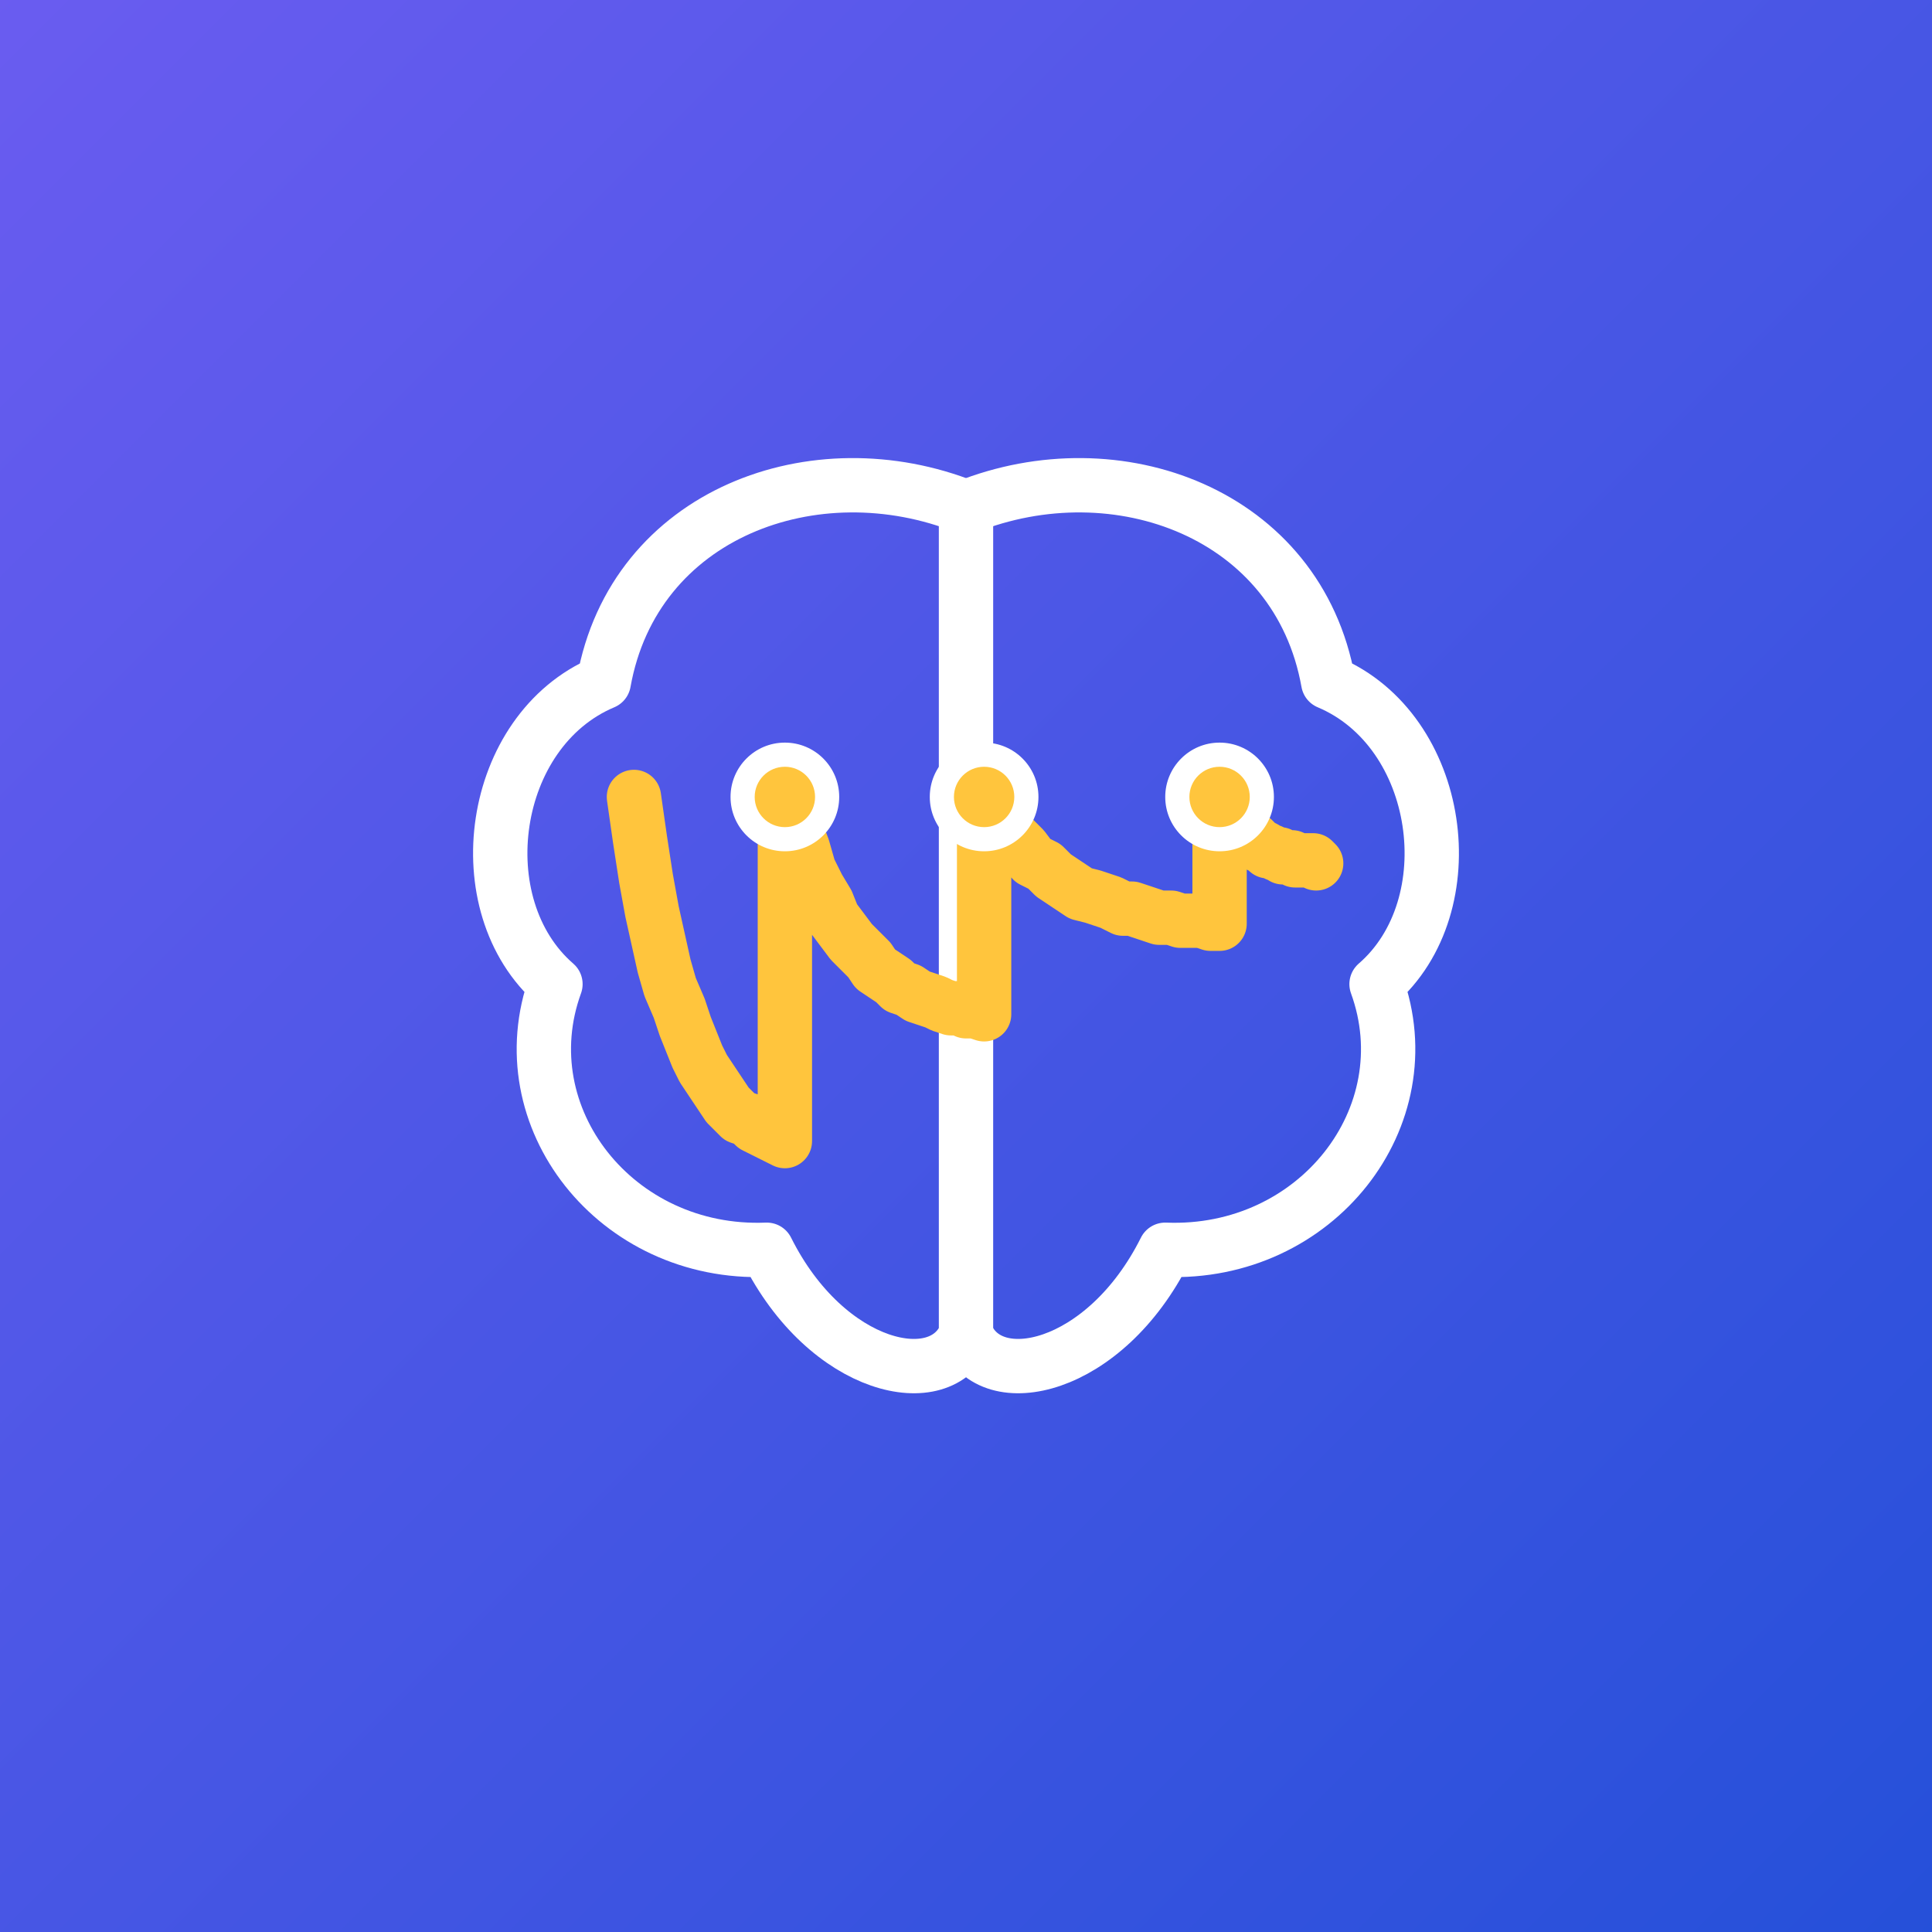
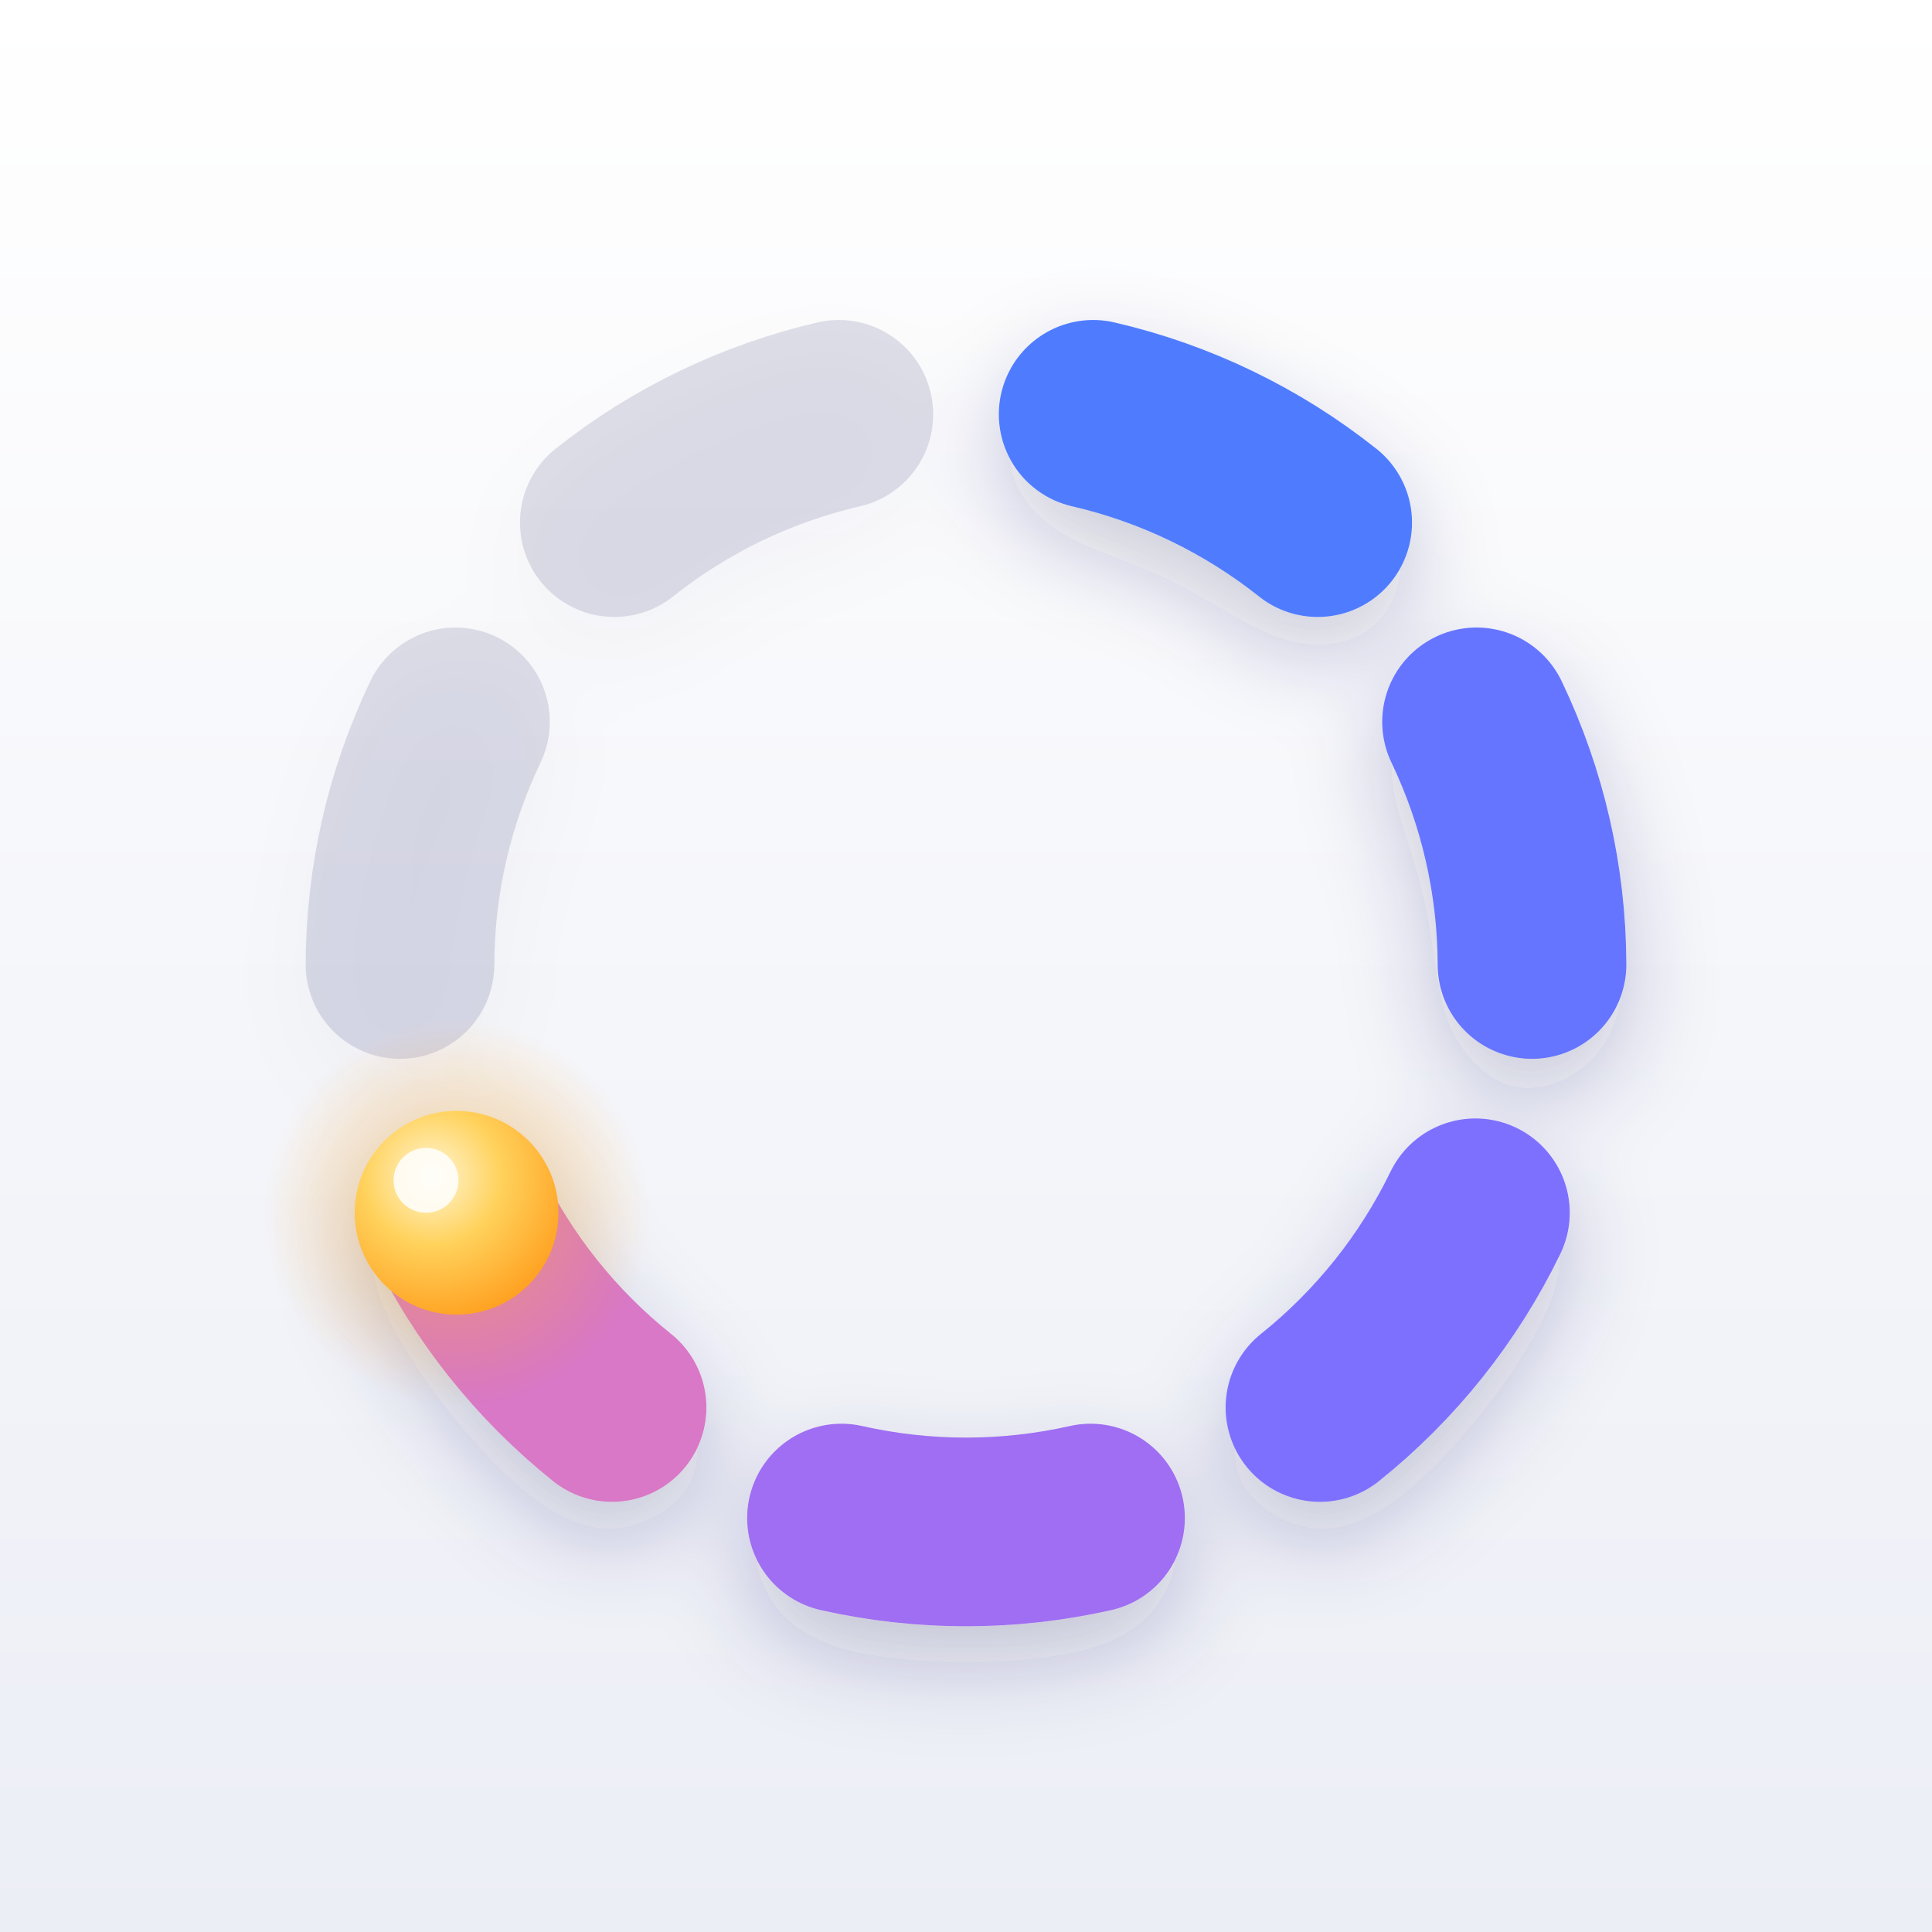
- <svg xmlns="http://www.w3.org/2000/svg" viewBox="0 0 512 512">
+ <svg xmlns="http://www.w3.org/2000/svg" viewBox="0 0 512 512" role="img" aria-label="The week as a ring of seven days, day 5 lit">
  <defs>
-     <linearGradient id="g" x1="0" y1="0" x2="1" y2="1">
-       <stop offset="0" stop-color="#6a5cf0" />
-       <stop offset="1" stop-color="#2550d9" />
+     <linearGradient id="kbg" x1="0" y1="0" x2="0" y2="1">
+       <stop offset="0" stop-color="#ffffff" />
+       <stop offset="1" stop-color="#eceef6" />
    </linearGradient>
+     <radialGradient id="khl" cx=".3" cy=".08" r=".75">
+       <stop offset="0" stop-color="#ffffff" stop-opacity="0.0" />
+       <stop offset="1" stop-color="#ffffff" stop-opacity="0" />
+     </radialGradient>
+     <radialGradient id="kgold" cx=".38" cy=".32" r=".75">
+       <stop offset="0" stop-color="#fff6d6" />
+       <stop offset=".45" stop-color="#ffd25c" />
+       <stop offset="1" stop-color="#ff9d1c" />
+     </radialGradient>
+     <radialGradient id="khalo">
+       <stop offset="0" stop-color="#ffc94a" stop-opacity=".75" />
+       <stop offset=".45" stop-color="#ffb02e" stop-opacity=".28" />
+       <stop offset="1" stop-color="#ff9d1c" stop-opacity="0" />
+     </radialGradient>
+     <filter id="ksh" x="-30%" y="-30%" width="160%" height="170%">
+       <feDropShadow dx="0" dy="10" stdDeviation="12" flood-color="#2a2a60" flood-opacity="0.22" />
+     </filter>
  </defs>
-   <rect width="512" height="512" fill="url(#g)" />
-   <g transform="translate(51.2 51.2) scale(0.8)">
-     <g fill="none" stroke="#ffffff" stroke-width="18" stroke-linecap="round" stroke-linejoin="round">
-       <path d="M256 104 C206 84 146 106 136 162 C98 178 90 236 120 262 C104 306 140 352 190 350 C210 390 248 398 256 378 Z" />
-       <path d="M256 104 C306 84 366 106 376 162 C414 178 422 236 392 262 C408 306 372 352 322 350 C302 390 264 398 256 378" />
-     </g>
-     <path d="M146 200 L148 214 L150 227 L152 238 L154 247 L156 256 L158 263 L161 270 L163 276 L165 281 L167 286 L169 290 L171 293 L173 296 L175 299 L177 302 L179 304 L181 306 L184 307 L186 309 L188 310 L190 311 L192 312 L194 313 L196 314 L196 200 L196 200 L199 209 L202 217 L204 224 L207 230 L210 235 L212 240 L215 244 L218 248 L221 251 L224 254 L226 257 L229 259 L232 261 L234 263 L237 264 L240 266 L243 267 L246 268 L248 269 L251 270 L254 270 L256 271 L259 271 L262 272 L262 200 L262 200 L265 205 L268 210 L272 214 L275 217 L278 221 L282 223 L285 226 L288 228 L291 230 L294 232 L298 233 L301 234 L304 235 L308 237 L311 237 L314 238 L317 239 L320 240 L324 240 L327 241 L330 241 L334 241 L337 242 L340 242 L340 200 L340 200 L341 203 L343 205 L344 207 L345 209 L347 211 L348 212 L349 213 L351 214 L352 215 L353 216 L355 217 L356 218 L357 218 L359 219 L360 219 L361 220 L363 220 L364 220 L365 221 L367 221 L368 221 L369 221 L371 221 L372 222" fill="none" stroke="#ffc53d" stroke-width="18" stroke-linecap="round" stroke-linejoin="round" />
-     <circle cx="196" cy="200" r="18" fill="#ffffff" />
-     <circle cx="196" cy="200" r="10" fill="#ffc53d" />
-     <circle cx="262" cy="200" r="18" fill="#ffffff" />
-     <circle cx="262" cy="200" r="10" fill="#ffc53d" />
-     <circle cx="340" cy="200" r="18" fill="#ffffff" />
-     <circle cx="340" cy="200" r="10" fill="#ffc53d" />
+   <rect width="512" height="512" fill="url(#kbg)" />
+   <rect width="512" height="512" fill="url(#khl)" />
+   <g filter="url(#ksh)" fill="none" stroke-width="50" stroke-linecap="round">
+     <path d="M289.7 109.8A150 150 0 0 1 349.2 138.5" stroke="#4f7bff" />
+     <path d="M391.3 191.3A150 150 0 0 1 406.0 255.6" stroke="#6675ff" />
+     <path d="M391.0 321.4A150 150 0 0 1 349.8 373.0" stroke="#7e6fff" />
+     <path d="M289.0 402.3A150 150 0 0 1 223.0 402.3" stroke="#9f6ef2" />
+     <path d="M162.2 373.0A150 150 0 0 1 121.0 321.4" stroke="#d878c6" />
+     <path d="M106.0 255.6A150 150 0 0 1 120.7 191.3" stroke="#1d2550" stroke-opacity="0.12" />
+     <path d="M162.8 138.5A150 150 0 0 1 222.3 109.8" stroke="#1d2550" stroke-opacity="0.12" />
  </g>
+   <circle cx="121.0" cy="321.4" r="51.3" fill="url(#khalo)" />
+   <circle cx="121.0" cy="321.4" r="27" fill="url(#kgold)" />
+   <circle cx="112.9" cy="312.8" r="8.6" fill="#fff" opacity=".85" />
</svg>
